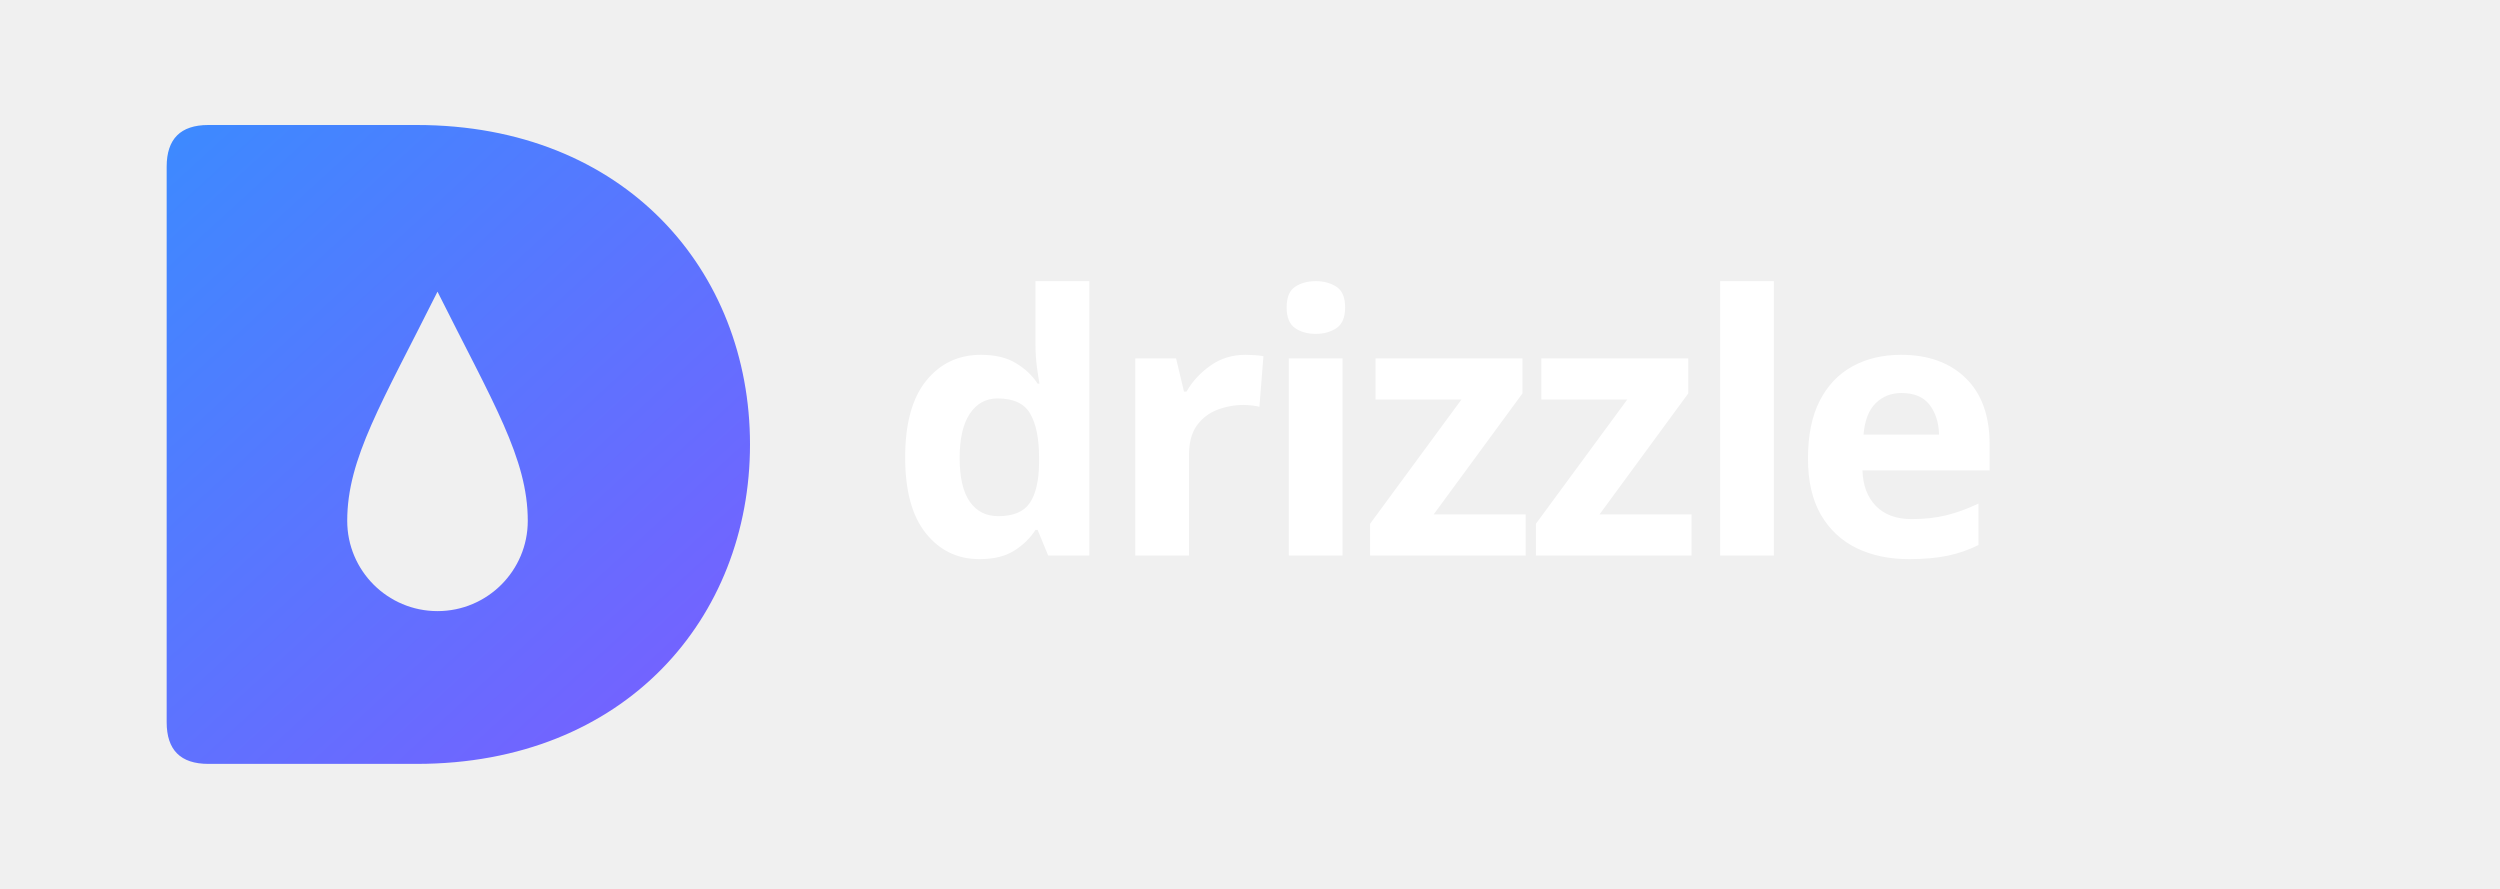
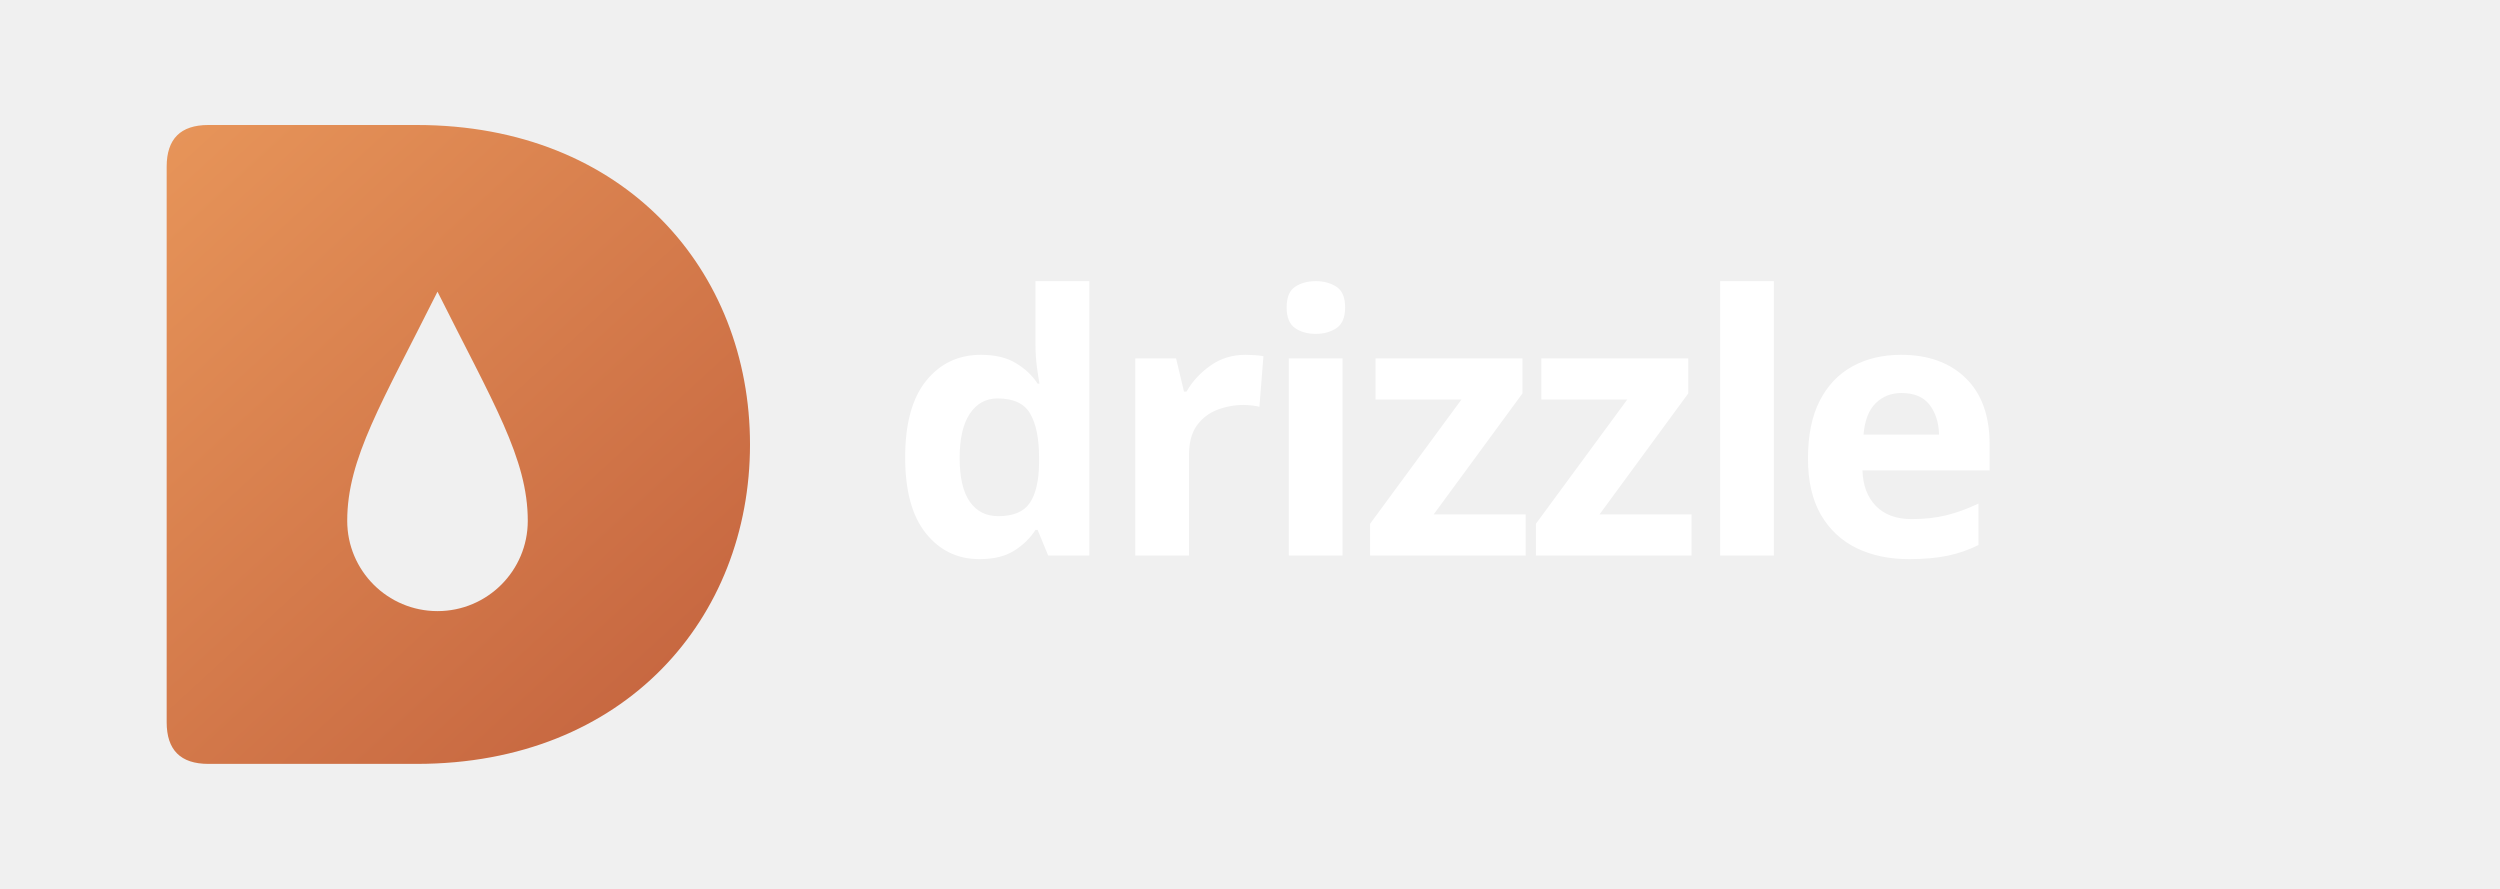
<svg xmlns="http://www.w3.org/2000/svg" width="360" height="128" viewBox="0 0 360 128" fill="none">
  <defs>
    <linearGradient id="g" x1="22" y1="16" x2="110" y2="112" gradientUnits="userSpaceOnUse">
-       <stop stop-color="#3b8bff" />
-       <stop offset="1" stop-color="#7d5cff" />
+       <stop stop-color="#E8965A" />
+       <stop offset="1" stop-color="#C15F3C" />
    </linearGradient>
    <mask id="m">
      <rect width="128" height="128" fill="#fff" />
      <path d="M63 42 C55 58 50 66 50 75 a13 13 0 1 0 26 0 C76 66 71 58 63 42 Z" fill="#000" />
    </mask>
  </defs>
  <path d="M60 18 C90 18 108 39 108 64 C108 89 90 110 60 110 L30 110 Q24 110 24 104 L24 24 Q24 18 30 18 Z" fill="url(#g)" mask="url(#m)" />
  <text x="128" y="80" font-family="Poppins, sans-serif" font-weight="600" font-size="52" letter-spacing="-1.5" fill="#ffffff">drizzle</text>
</svg>
